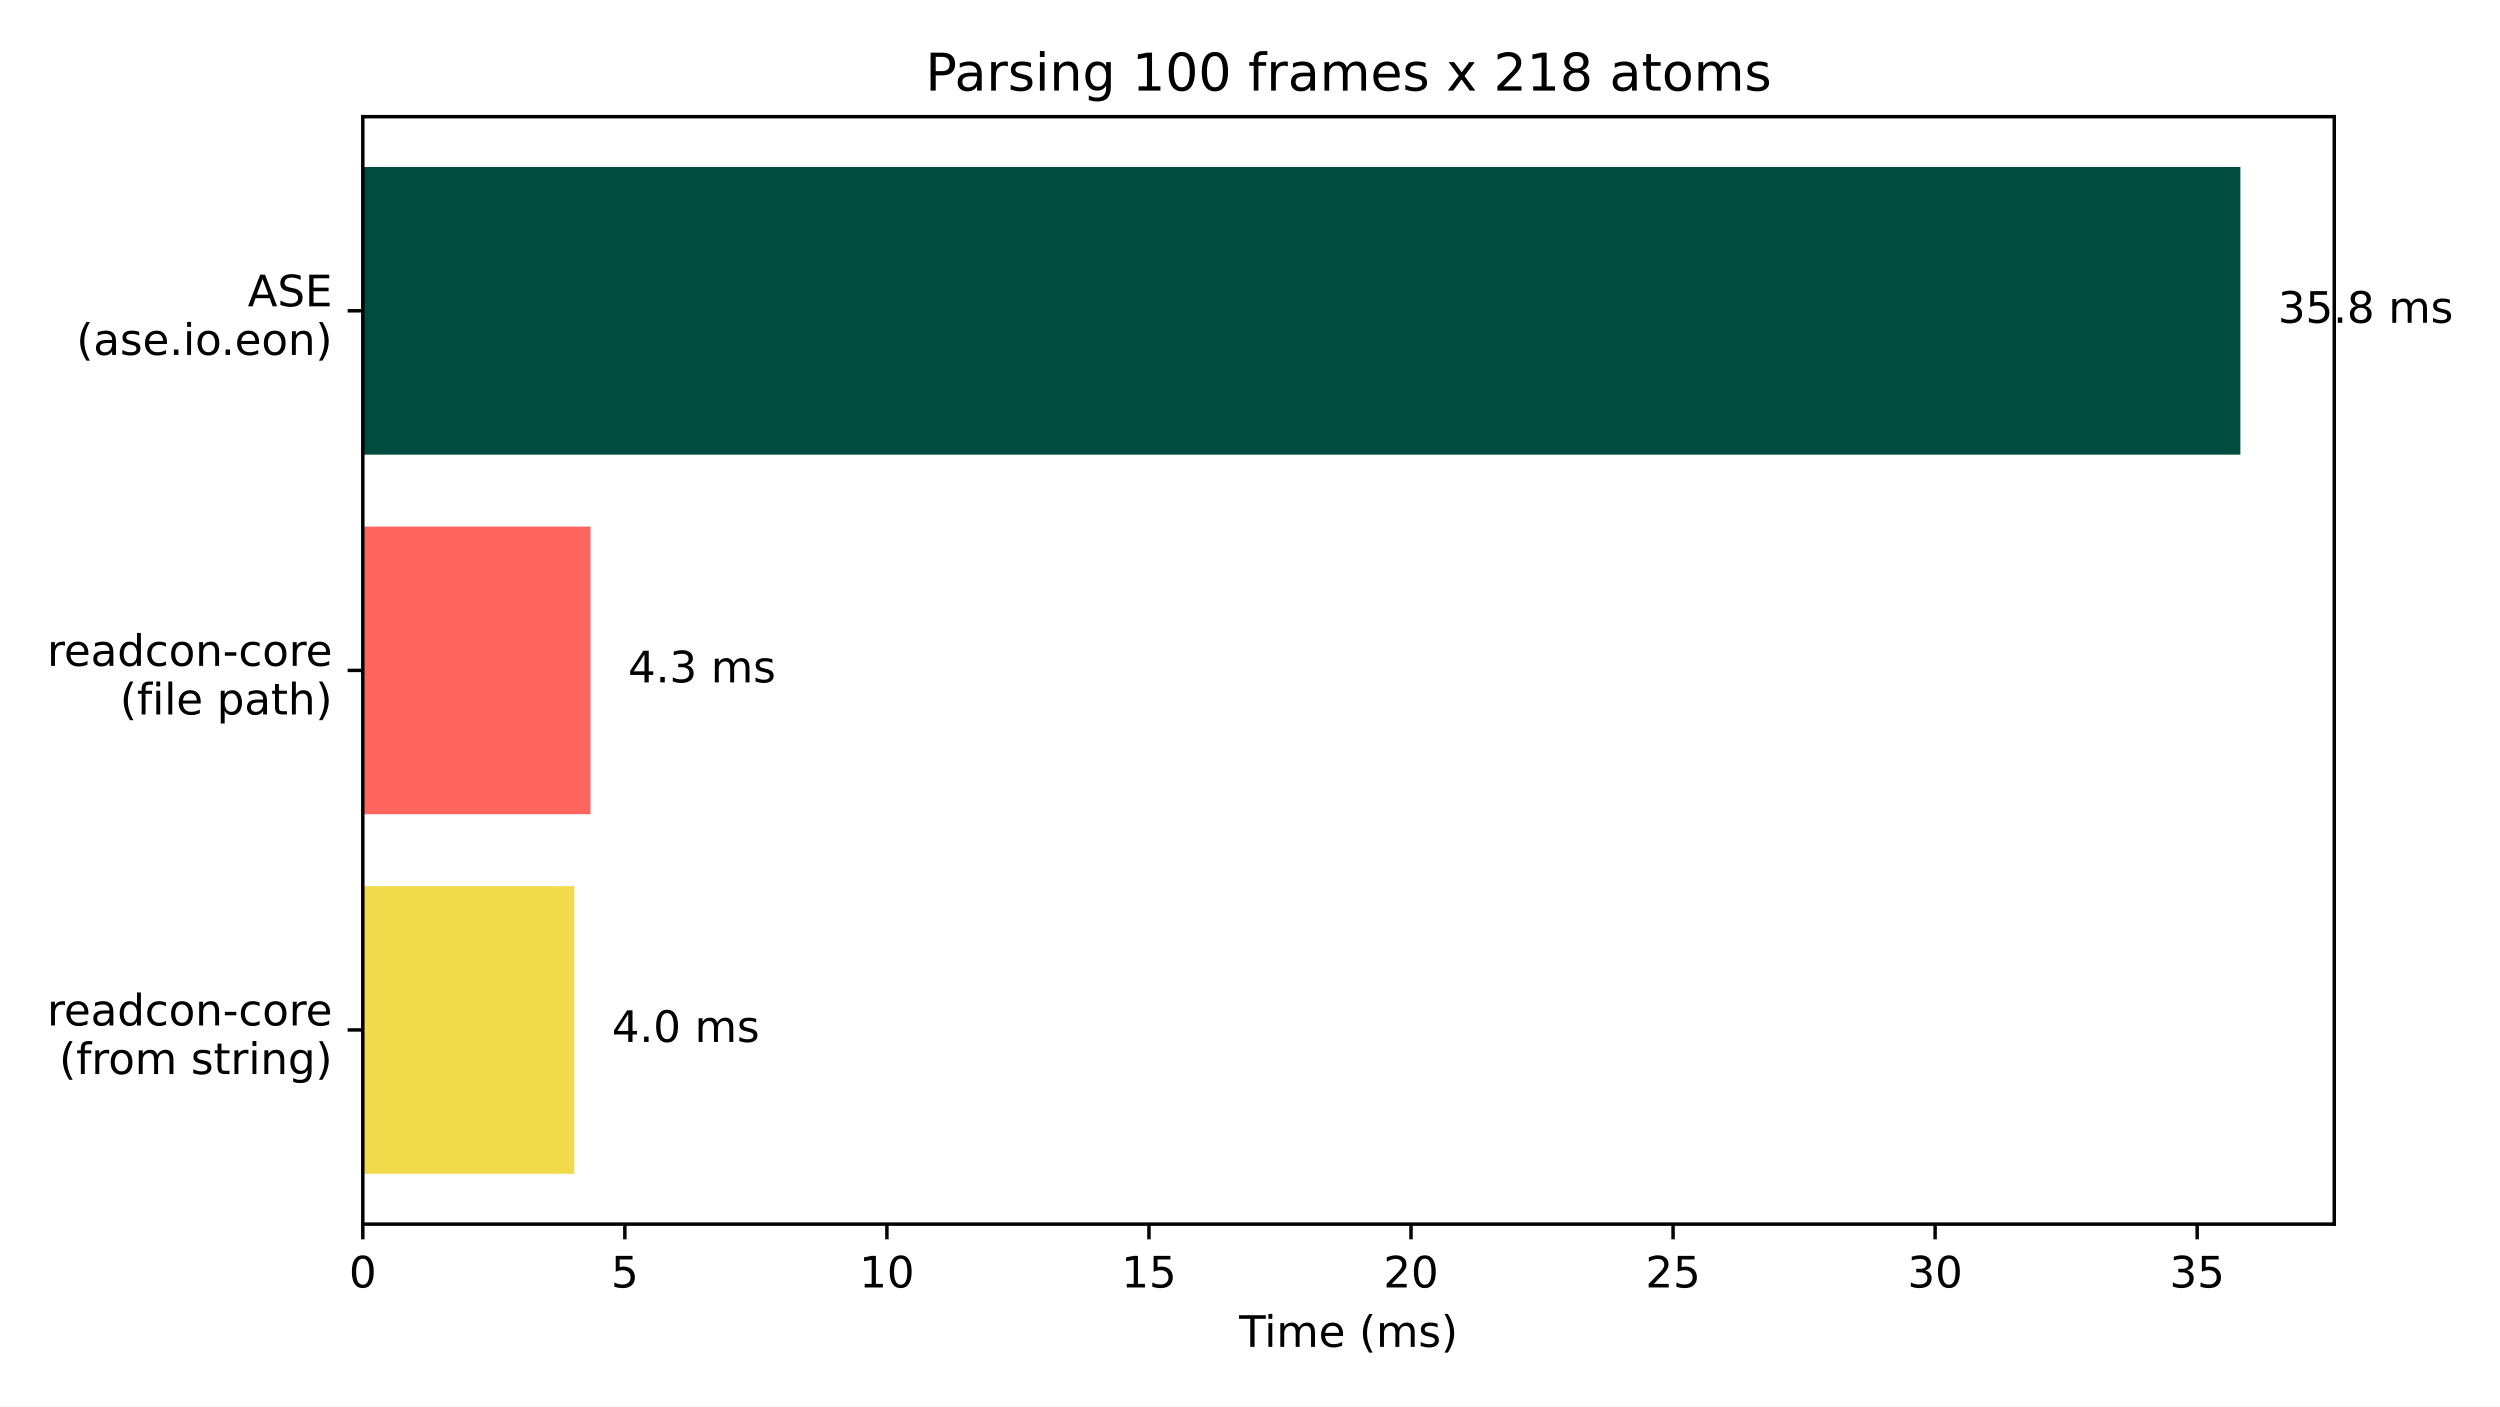
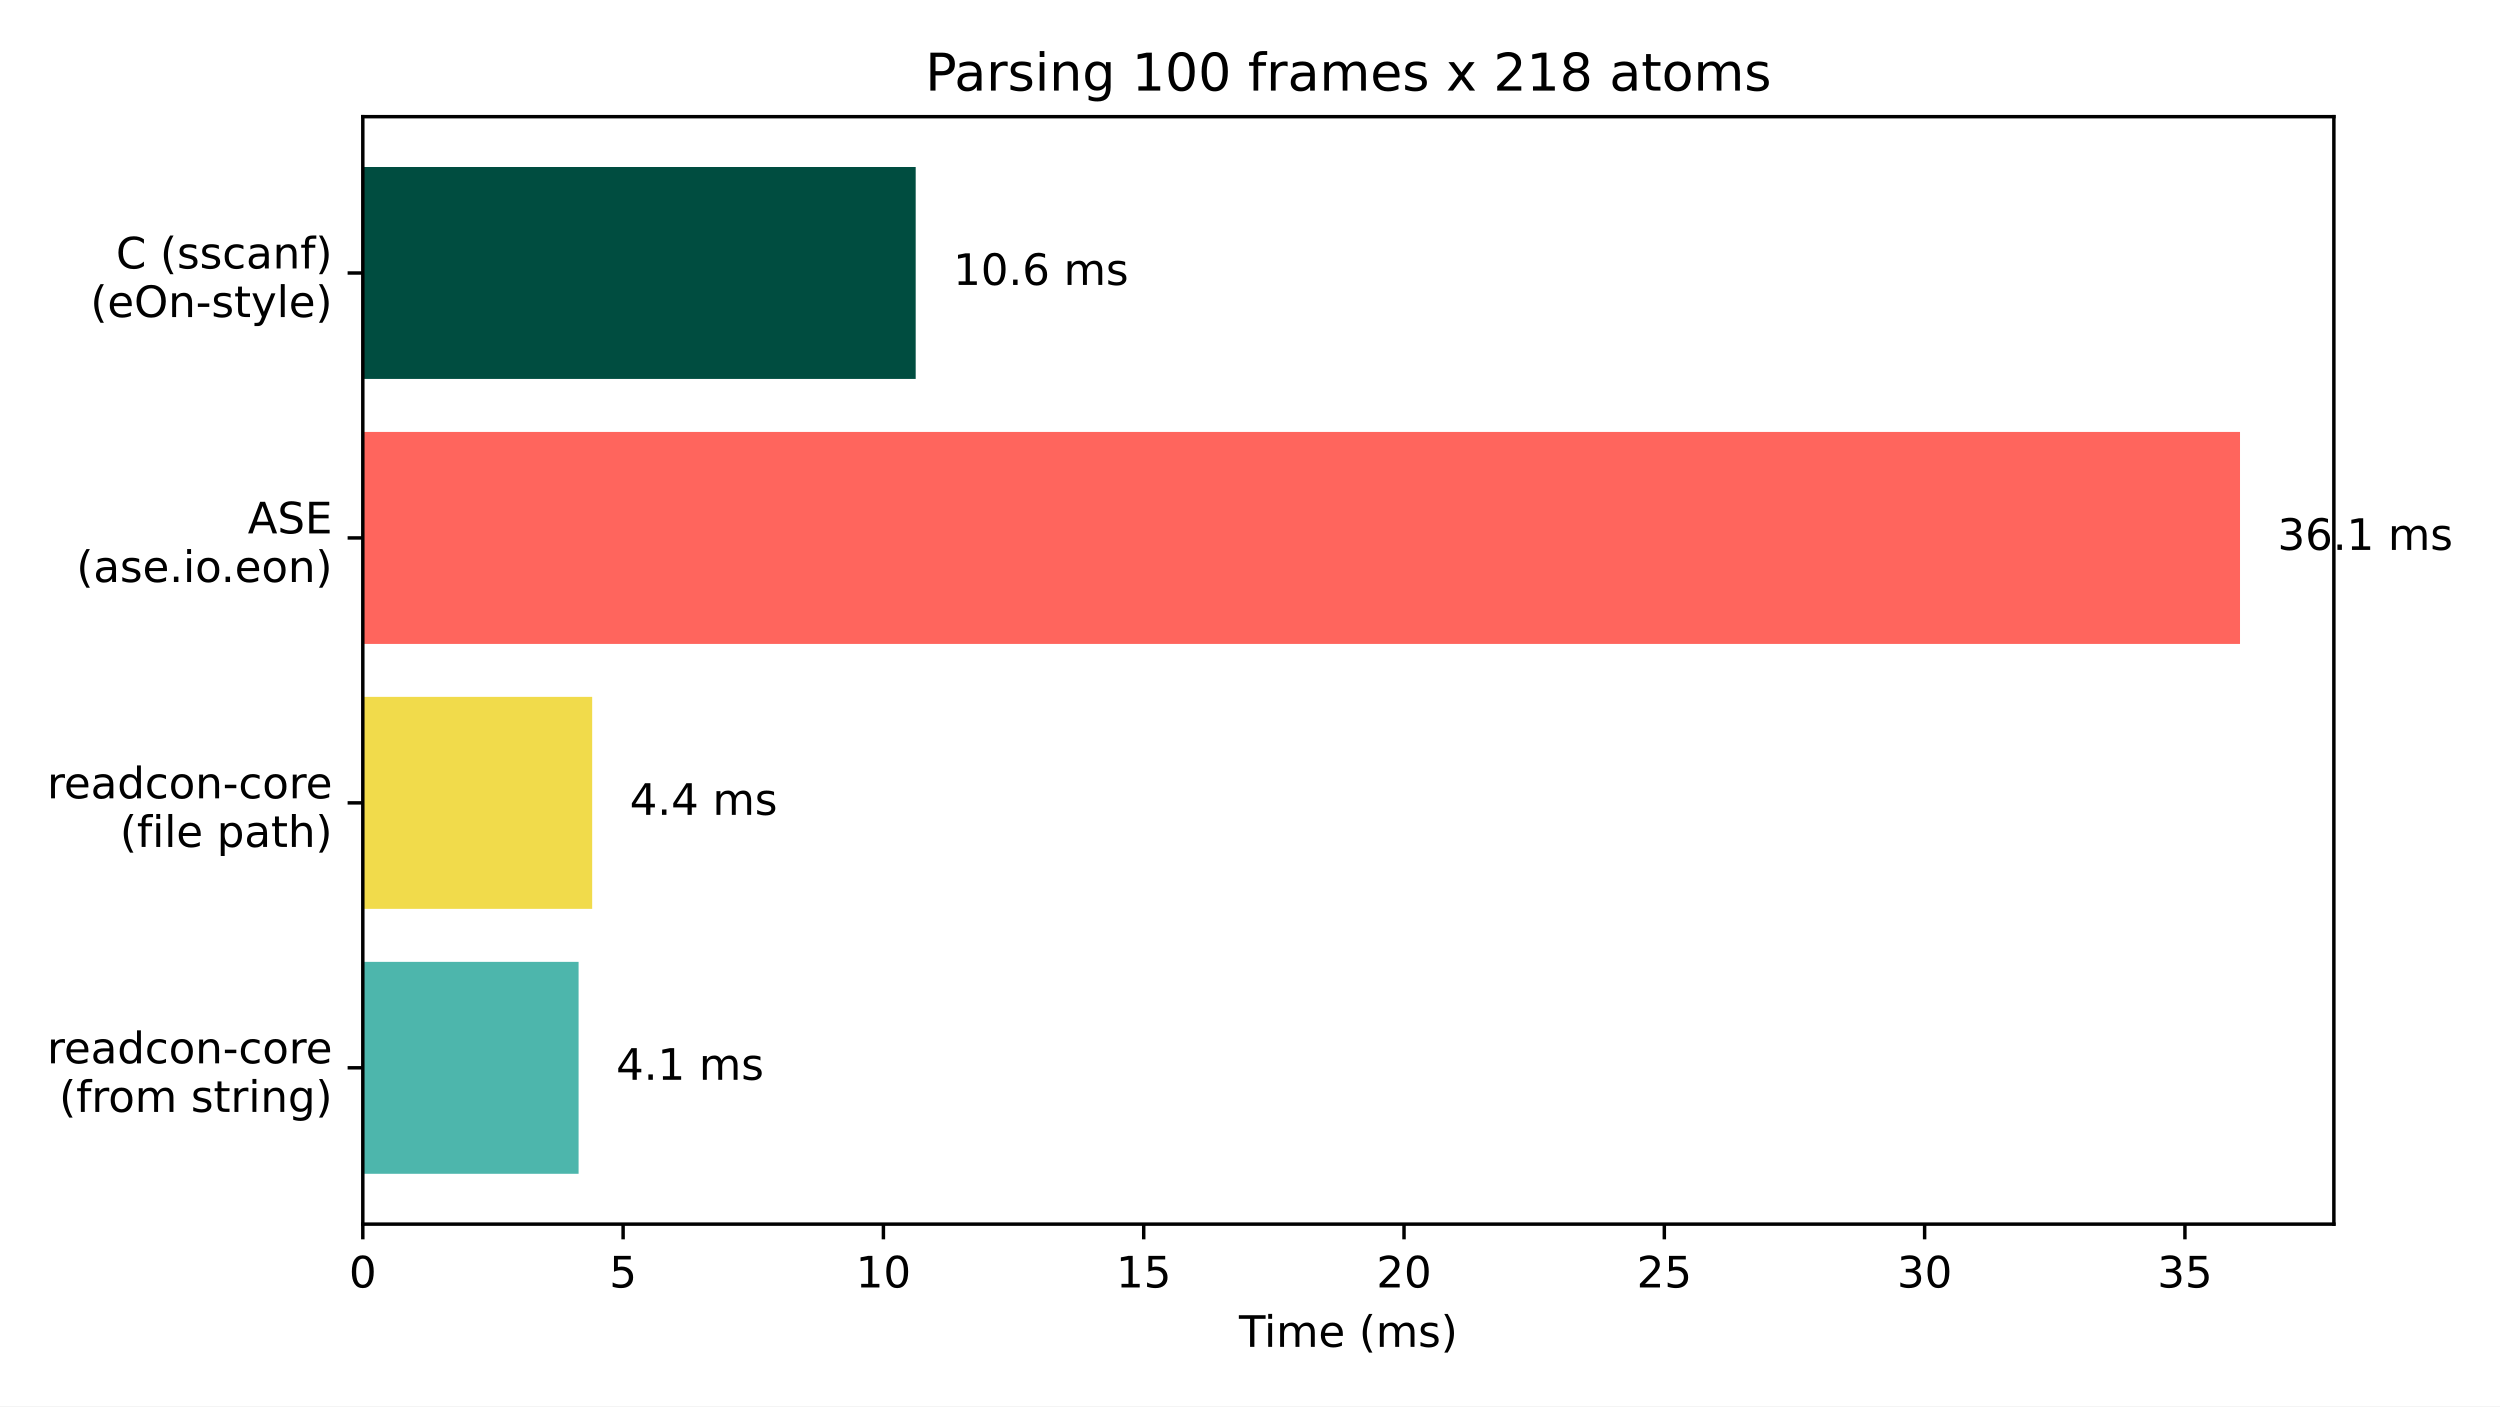
<svg xmlns="http://www.w3.org/2000/svg" xmlns:xlink="http://www.w3.org/1999/xlink" width="576pt" height="324pt" viewBox="0 0 576 324" version="1.1">
  <defs>
    <style type="text/css">*{stroke-linejoin: round; stroke-linecap: butt}</style>
  </defs>
  <g id="figure_1">
    <g id="patch_1">
      <path d="M 0 324  L 576 324  L 576 0  L 0 0  z " style="fill: #ffffff" />
    </g>
    <g id="axes_1">
      <g id="patch_2">
-         <path d="M 83.59 282.04  L 537.814 282.04  L 537.814 26.88  L 83.59 26.88  z " style="fill: #ffffff" />
+         <path d="M 83.59 282.04  L 537.724 282.04  L 537.724 26.88  L 83.59 26.88  z " style="fill: #ffffff" />
      </g>
      <g id="patch_3">
-         <path d="M 83.59 38.478  L 516.185 38.478  L 516.185 104.754  L 83.59 104.754  z " clip-path="url(#p3d26e58ca7)" style="fill: #004d40" />
+         <path d="M 83.59 38.478  L 210.975 38.478  L 210.975 87.313  L 83.59 87.313  z " clip-path="url(#pa94d8dbd6e)" style="fill: #004d40" />
      </g>
      <g id="patch_4">
-         <path d="M 83.59 121.322  L 136.055 121.322  L 136.055 187.598  L 83.59 187.598  z " clip-path="url(#p3d26e58ca7)" style="fill: #ff655d" />
+         <path d="M 83.59 99.521  L 516.099 99.521  L 516.099 148.356  L 83.59 148.356  z " clip-path="url(#pa94d8dbd6e)" style="fill: #ff655d" />
      </g>
      <g id="patch_5">
-         <path d="M 83.59 204.166  L 132.32 204.166  L 132.32 270.442  L 83.59 270.442  z " clip-path="url(#p3d26e58ca7)" style="fill: #f1db4b" />
+         <path d="M 83.59 160.564  L 136.437 160.564  L 136.437 209.399  L 83.59 209.399  z " clip-path="url(#pa94d8dbd6e)" style="fill: #f1db4b" />
+       </g>
+       <g id="patch_6">
+         <path d="M 83.59 221.607  L 133.306 221.607  L 133.306 270.442  L 83.59 270.442  z " clip-path="url(#pa94d8dbd6e)" style="fill: #4db6ac" />
      </g>
      <g id="matplotlib.axis_1">
        <g id="xtick_1">
          <g id="line2d_1">
            <defs>
-               <path id="m25ce7846c1" d="M 0 0  L 0 3.5  " style="stroke: #000000; stroke-width: 0.8" />
+               <path id="m12112714ff" d="M 0 0  L 0 3.5  " style="stroke: #000000; stroke-width: 0.8" />
            </defs>
            <g>
-               <use xlink:href="#m25ce7846c1" x="83.59" y="282.04" style="stroke: #000000; stroke-width: 0.8" />
+               <use xlink:href="#m12112714ff" x="83.59" y="282.04" style="stroke: #000000; stroke-width: 0.8" />
            </g>
          </g>
          <g id="text_1">
            <g transform="translate(80.40875 296.6384) scale(0.1 -0.1)">
              <defs>
                <path id="DejaVuSans-30" d="M 2034 4250  Q 1547 4250 1301 3770  Q 1056 3291 1056 2328  Q 1056 1369 1301 889  Q 1547 409 2034 409  Q 2525 409 2770 889  Q 3016 1369 3016 2328  Q 3016 3291 2770 3770  Q 2525 4250 2034 4250  z M 2034 4750  Q 2819 4750 3233 4129  Q 3647 3509 3647 2328  Q 3647 1150 3233 529  Q 2819 -91 2034 -91  Q 1250 -91 836 529  Q 422 1150 422 2328  Q 422 3509 836 4129  Q 1250 4750 2034 4750  z " transform="scale(0.015625)" />
              </defs>
              <use xlink:href="#DejaVuSans-30" />
            </g>
          </g>
        </g>
        <g id="xtick_2">
          <g id="line2d_2">
            <g>
-               <use xlink:href="#m25ce7846c1" x="143.967" y="282.04" style="stroke: #000000; stroke-width: 0.8" />
+               <use xlink:href="#m12112714ff" x="143.564" y="282.04" style="stroke: #000000; stroke-width: 0.8" />
            </g>
          </g>
          <g id="text_2">
-             <g transform="translate(140.7853 296.6384) scale(0.1 -0.1)">
+             <g transform="translate(140.3827 296.6384) scale(0.1 -0.1)">
              <defs>
                <path id="DejaVuSans-35" d="M 691 4666  L 3169 4666  L 3169 4134  L 1269 4134  L 1269 2991  Q 1406 3038 1543 3061  Q 1681 3084 1819 3084  Q 2600 3084 3056 2656  Q 3513 2228 3513 1497  Q 3513 744 3044 326  Q 2575 -91 1722 -91  Q 1428 -91 1123 -41  Q 819 9 494 109  L 494 744  Q 775 591 1075 516  Q 1375 441 1709 441  Q 2250 441 2565 725  Q 2881 1009 2881 1497  Q 2881 1984 2565 2268  Q 2250 2553 1709 2553  Q 1456 2553 1204 2497  Q 953 2441 691 2322  L 691 4666  z " transform="scale(0.015625)" />
              </defs>
              <use xlink:href="#DejaVuSans-35" />
            </g>
          </g>
        </g>
        <g id="xtick_3">
          <g id="line2d_3">
            <g>
-               <use xlink:href="#m25ce7846c1" x="204.343" y="282.04" style="stroke: #000000; stroke-width: 0.8" />
+               <use xlink:href="#m12112714ff" x="203.538" y="282.04" style="stroke: #000000; stroke-width: 0.8" />
            </g>
          </g>
          <g id="text_3">
-             <g transform="translate(197.9806 296.6384) scale(0.1 -0.1)">
+             <g transform="translate(197.1755 296.6384) scale(0.1 -0.1)">
              <defs>
                <path id="DejaVuSans-31" d="M 794 531  L 1825 531  L 1825 4091  L 703 3866  L 703 4441  L 1819 4666  L 2450 4666  L 2450 531  L 3481 531  L 3481 0  L 794 0  L 794 531  z " transform="scale(0.015625)" />
              </defs>
              <use xlink:href="#DejaVuSans-31" />
              <use xlink:href="#DejaVuSans-30" transform="translate(63.62305 0)" />
            </g>
          </g>
        </g>
        <g id="xtick_4">
          <g id="line2d_4">
            <g>
-               <use xlink:href="#m25ce7846c1" x="264.72" y="282.04" style="stroke: #000000; stroke-width: 0.8" />
+               <use xlink:href="#m12112714ff" x="263.512" y="282.04" style="stroke: #000000; stroke-width: 0.8" />
            </g>
          </g>
          <g id="text_4">
-             <g transform="translate(258.3571 296.6384) scale(0.1 -0.1)">
+             <g transform="translate(257.1494 296.6384) scale(0.1 -0.1)">
              <use xlink:href="#DejaVuSans-31" />
              <use xlink:href="#DejaVuSans-35" transform="translate(63.62305 0)" />
            </g>
          </g>
        </g>
        <g id="xtick_5">
          <g id="line2d_5">
            <g>
-               <use xlink:href="#m25ce7846c1" x="325.096" y="282.04" style="stroke: #000000; stroke-width: 0.8" />
+               <use xlink:href="#m12112714ff" x="323.486" y="282.04" style="stroke: #000000; stroke-width: 0.8" />
            </g>
          </g>
          <g id="text_5">
-             <g transform="translate(318.7336 296.6384) scale(0.1 -0.1)">
+             <g transform="translate(317.1234 296.6384) scale(0.1 -0.1)">
              <defs>
                <path id="DejaVuSans-32" d="M 1228 531  L 3431 531  L 3431 0  L 469 0  L 469 531  Q 828 903 1448 1529  Q 2069 2156 2228 2338  Q 2531 2678 2651 2914  Q 2772 3150 2772 3378  Q 2772 3750 2511 3984  Q 2250 4219 1831 4219  Q 1534 4219 1204 4116  Q 875 4013 500 3803  L 500 4441  Q 881 4594 1212 4672  Q 1544 4750 1819 4750  Q 2544 4750 2975 4387  Q 3406 4025 3406 3419  Q 3406 3131 3298 2873  Q 3191 2616 2906 2266  Q 2828 2175 2409 1742  Q 1991 1309 1228 531  z " transform="scale(0.015625)" />
              </defs>
              <use xlink:href="#DejaVuSans-32" />
              <use xlink:href="#DejaVuSans-30" transform="translate(63.62305 0)" />
            </g>
          </g>
        </g>
        <g id="xtick_6">
          <g id="line2d_6">
            <g>
-               <use xlink:href="#m25ce7846c1" x="385.473" y="282.04" style="stroke: #000000; stroke-width: 0.8" />
+               <use xlink:href="#m12112714ff" x="383.46" y="282.04" style="stroke: #000000; stroke-width: 0.8" />
            </g>
          </g>
          <g id="text_6">
-             <g transform="translate(379.1102 296.6384) scale(0.1 -0.1)">
+             <g transform="translate(377.0974 296.6384) scale(0.1 -0.1)">
              <use xlink:href="#DejaVuSans-32" />
              <use xlink:href="#DejaVuSans-35" transform="translate(63.62305 0)" />
            </g>
          </g>
        </g>
        <g id="xtick_7">
          <g id="line2d_7">
            <g>
-               <use xlink:href="#m25ce7846c1" x="445.849" y="282.04" style="stroke: #000000; stroke-width: 0.8" />
+               <use xlink:href="#m12112714ff" x="443.434" y="282.04" style="stroke: #000000; stroke-width: 0.8" />
            </g>
          </g>
          <g id="text_7">
-             <g transform="translate(439.4867 296.6384) scale(0.1 -0.1)">
+             <g transform="translate(437.0714 296.6384) scale(0.1 -0.1)">
              <defs>
                <path id="DejaVuSans-33" d="M 2597 2516  Q 3050 2419 3304 2112  Q 3559 1806 3559 1356  Q 3559 666 3084 287  Q 2609 -91 1734 -91  Q 1441 -91 1130 -33  Q 819 25 488 141  L 488 750  Q 750 597 1062 519  Q 1375 441 1716 441  Q 2309 441 2620 675  Q 2931 909 2931 1356  Q 2931 1769 2642 2001  Q 2353 2234 1838 2234  L 1294 2234  L 1294 2753  L 1863 2753  Q 2328 2753 2575 2939  Q 2822 3125 2822 3475  Q 2822 3834 2567 4026  Q 2313 4219 1838 4219  Q 1578 4219 1281 4162  Q 984 4106 628 3988  L 628 4550  Q 988 4650 1302 4700  Q 1616 4750 1894 4750  Q 2613 4750 3031 4423  Q 3450 4097 3450 3541  Q 3450 3153 3228 2886  Q 3006 2619 2597 2516  z " transform="scale(0.015625)" />
              </defs>
              <use xlink:href="#DejaVuSans-33" />
              <use xlink:href="#DejaVuSans-30" transform="translate(63.62305 0)" />
            </g>
          </g>
        </g>
        <g id="xtick_8">
          <g id="line2d_8">
            <g>
-               <use xlink:href="#m25ce7846c1" x="506.226" y="282.04" style="stroke: #000000; stroke-width: 0.8" />
+               <use xlink:href="#m12112714ff" x="503.408" y="282.04" style="stroke: #000000; stroke-width: 0.8" />
            </g>
          </g>
          <g id="text_8">
-             <g transform="translate(499.8632 296.6384) scale(0.1 -0.1)">
+             <g transform="translate(497.0454 296.6384) scale(0.1 -0.1)">
              <use xlink:href="#DejaVuSans-33" />
              <use xlink:href="#DejaVuSans-35" transform="translate(63.62305 0)" />
            </g>
          </g>
        </g>
        <g id="text_9">
-           <g transform="translate(285.5029 310.3166) scale(0.1 -0.1)">
+           <g transform="translate(285.4579 310.3166) scale(0.1 -0.1)">
            <defs>
              <path id="DejaVuSans-54" d="M -19 4666  L 3928 4666  L 3928 4134  L 2272 4134  L 2272 0  L 1638 0  L 1638 4134  L -19 4134  L -19 4666  z " transform="scale(0.015625)" />
              <path id="DejaVuSans-69" d="M 603 3500  L 1178 3500  L 1178 0  L 603 0  L 603 3500  z M 603 4863  L 1178 4863  L 1178 4134  L 603 4134  L 603 4863  z " transform="scale(0.015625)" />
              <path id="DejaVuSans-6d" d="M 3328 2828  Q 3544 3216 3844 3400  Q 4144 3584 4550 3584  Q 5097 3584 5394 3201  Q 5691 2819 5691 2113  L 5691 0  L 5113 0  L 5113 2094  Q 5113 2597 4934 2840  Q 4756 3084 4391 3084  Q 3944 3084 3684 2787  Q 3425 2491 3425 1978  L 3425 0  L 2847 0  L 2847 2094  Q 2847 2600 2669 2842  Q 2491 3084 2119 3084  Q 1678 3084 1418 2786  Q 1159 2488 1159 1978  L 1159 0  L 581 0  L 581 3500  L 1159 3500  L 1159 2956  Q 1356 3278 1631 3431  Q 1906 3584 2284 3584  Q 2666 3584 2933 3390  Q 3200 3197 3328 2828  z " transform="scale(0.015625)" />
              <path id="DejaVuSans-65" d="M 3597 1894  L 3597 1613  L 953 1613  Q 991 1019 1311 708  Q 1631 397 2203 397  Q 2534 397 2845 478  Q 3156 559 3463 722  L 3463 178  Q 3153 47 2828 -22  Q 2503 -91 2169 -91  Q 1331 -91 842 396  Q 353 884 353 1716  Q 353 2575 817 3079  Q 1281 3584 2069 3584  Q 2775 3584 3186 3129  Q 3597 2675 3597 1894  z M 3022 2063  Q 3016 2534 2758 2815  Q 2500 3097 2075 3097  Q 1594 3097 1305 2825  Q 1016 2553 972 2059  L 3022 2063  z " transform="scale(0.015625)" />
              <path id="DejaVuSans-20" transform="scale(0.015625)" />
              <path id="DejaVuSans-28" d="M 1984 4856  Q 1566 4138 1362 3434  Q 1159 2731 1159 2009  Q 1159 1288 1364 580  Q 1569 -128 1984 -844  L 1484 -844  Q 1016 -109 783 600  Q 550 1309 550 2009  Q 550 2706 781 3412  Q 1013 4119 1484 4856  L 1984 4856  z " transform="scale(0.015625)" />
              <path id="DejaVuSans-73" d="M 2834 3397  L 2834 2853  Q 2591 2978 2328 3040  Q 2066 3103 1784 3103  Q 1356 3103 1142 2972  Q 928 2841 928 2578  Q 928 2378 1081 2264  Q 1234 2150 1697 2047  L 1894 2003  Q 2506 1872 2764 1633  Q 3022 1394 3022 966  Q 3022 478 2636 193  Q 2250 -91 1575 -91  Q 1294 -91 989 -36  Q 684 19 347 128  L 347 722  Q 666 556 975 473  Q 1284 391 1588 391  Q 1994 391 2212 530  Q 2431 669 2431 922  Q 2431 1156 2273 1281  Q 2116 1406 1581 1522  L 1381 1569  Q 847 1681 609 1914  Q 372 2147 372 2553  Q 372 3047 722 3315  Q 1072 3584 1716 3584  Q 2034 3584 2315 3537  Q 2597 3491 2834 3397  z " transform="scale(0.015625)" />
              <path id="DejaVuSans-29" d="M 513 4856  L 1013 4856  Q 1481 4119 1714 3412  Q 1947 2706 1947 2009  Q 1947 1309 1714 600  Q 1481 -109 1013 -844  L 513 -844  Q 928 -128 1133 580  Q 1338 1288 1338 2009  Q 1338 2731 1133 3434  Q 928 4138 513 4856  z " transform="scale(0.015625)" />
            </defs>
            <use xlink:href="#DejaVuSans-54" />
            <use xlink:href="#DejaVuSans-69" transform="translate(57.95898 0)" />
            <use xlink:href="#DejaVuSans-6d" transform="translate(85.74219 0)" />
            <use xlink:href="#DejaVuSans-65" transform="translate(183.1543 0)" />
            <use xlink:href="#DejaVuSans-20" transform="translate(244.6777 0)" />
            <use xlink:href="#DejaVuSans-28" transform="translate(276.4648 0)" />
            <use xlink:href="#DejaVuSans-6d" transform="translate(315.4785 0)" />
            <use xlink:href="#DejaVuSans-73" transform="translate(412.8906 0)" />
            <use xlink:href="#DejaVuSans-29" transform="translate(464.9902 0)" />
          </g>
        </g>
      </g>
      <g id="matplotlib.axis_2">
        <g id="ytick_1">
          <g id="line2d_9">
            <defs>
-               <path id="m2bb462e661" d="M 0 0  L -3.5 0  " style="stroke: #000000; stroke-width: 0.8" />
+               <path id="m4833230d13" d="M 0 0  L -3.5 0  " style="stroke: #000000; stroke-width: 0.8" />
            </defs>
            <g>
-               <use xlink:href="#m2bb462e661" x="83.59" y="71.616" style="stroke: #000000; stroke-width: 0.8" />
+               <use xlink:href="#m4833230d13" x="83.59" y="62.895" style="stroke: #000000; stroke-width: 0.8" />
            </g>
          </g>
          <g id="text_10">
-             <g transform="translate(57.08219 70.576) scale(0.1 -0.1)">
+             <g transform="translate(26.72281 61.85556) scale(0.1 -0.1)">
+               <defs>
+                 <path id="DejaVuSans-43" d="M 4122 4306  L 4122 3641  Q 3803 3938 3442 4084  Q 3081 4231 2675 4231  Q 1875 4231 1450 3742  Q 1025 3253 1025 2328  Q 1025 1406 1450 917  Q 1875 428 2675 428  Q 3081 428 3442 575  Q 3803 722 4122 1019  L 4122 359  Q 3791 134 3420 21  Q 3050 -91 2638 -91  Q 1578 -91 968 557  Q 359 1206 359 2328  Q 359 3453 968 4101  Q 1578 4750 2638 4750  Q 3056 4750 3426 4639  Q 3797 4528 4122 4306  z " transform="scale(0.015625)" />
+                 <path id="DejaVuSans-63" d="M 3122 3366  L 3122 2828  Q 2878 2963 2633 3030  Q 2388 3097 2138 3097  Q 1578 3097 1268 2742  Q 959 2388 959 1747  Q 959 1106 1268 751  Q 1578 397 2138 397  Q 2388 397 2633 464  Q 2878 531 3122 666  L 3122 134  Q 2881 22 2623 -34  Q 2366 -91 2075 -91  Q 1284 -91 818 406  Q 353 903 353 1747  Q 353 2603 823 3093  Q 1294 3584 2113 3584  Q 2378 3584 2631 3529  Q 2884 3475 3122 3366  z " transform="scale(0.015625)" />
+                 <path id="DejaVuSans-61" d="M 2194 1759  Q 1497 1759 1228 1600  Q 959 1441 959 1056  Q 959 750 1161 570  Q 1363 391 1709 391  Q 2188 391 2477 730  Q 2766 1069 2766 1631  L 2766 1759  L 2194 1759  z M 3341 1997  L 3341 0  L 2766 0  L 2766 531  Q 2569 213 2275 61  Q 1981 -91 1556 -91  Q 1019 -91 701 211  Q 384 513 384 1019  Q 384 1609 779 1909  Q 1175 2209 1959 2209  L 2766 2209  L 2766 2266  Q 2766 2663 2505 2880  Q 2244 3097 1772 3097  Q 1472 3097 1187 3025  Q 903 2953 641 2809  L 641 3341  Q 956 3463 1253 3523  Q 1550 3584 1831 3584  Q 2591 3584 2966 3190  Q 3341 2797 3341 1997  z " transform="scale(0.015625)" />
+                 <path id="DejaVuSans-6e" d="M 3513 2113  L 3513 0  L 2938 0  L 2938 2094  Q 2938 2591 2744 2837  Q 2550 3084 2163 3084  Q 1697 3084 1428 2787  Q 1159 2491 1159 1978  L 1159 0  L 581 0  L 581 3500  L 1159 3500  L 1159 2956  Q 1366 3272 1645 3428  Q 1925 3584 2291 3584  Q 2894 3584 3203 3211  Q 3513 2838 3513 2113  z " transform="scale(0.015625)" />
+                 <path id="DejaVuSans-66" d="M 2375 4863  L 2375 4384  L 1825 4384  Q 1516 4384 1395 4259  Q 1275 4134 1275 3809  L 1275 3500  L 2222 3500  L 2222 3053  L 1275 3053  L 1275 0  L 697 0  L 697 3053  L 147 3053  L 147 3500  L 697 3500  L 697 3744  Q 697 4328 969 4595  Q 1241 4863 1831 4863  L 2375 4863  z " transform="scale(0.015625)" />
+               </defs>
+               <use xlink:href="#DejaVuSans-43" />
+               <use xlink:href="#DejaVuSans-20" transform="translate(69.82422 0)" />
+               <use xlink:href="#DejaVuSans-28" transform="translate(101.6113 0)" />
+               <use xlink:href="#DejaVuSans-73" transform="translate(140.625 0)" />
+               <use xlink:href="#DejaVuSans-73" transform="translate(192.7246 0)" />
+               <use xlink:href="#DejaVuSans-63" transform="translate(244.8242 0)" />
+               <use xlink:href="#DejaVuSans-61" transform="translate(299.8047 0)" />
+               <use xlink:href="#DejaVuSans-6e" transform="translate(361.084 0)" />
+               <use xlink:href="#DejaVuSans-66" transform="translate(424.4629 0)" />
+               <use xlink:href="#DejaVuSans-29" transform="translate(459.668 0)" />
+             </g>
+             <g transform="translate(20.83687 73.05338) scale(0.1 -0.1)">
+               <defs>
+                 <path id="DejaVuSans-4f" d="M 2522 4238  Q 1834 4238 1429 3725  Q 1025 3213 1025 2328  Q 1025 1447 1429 934  Q 1834 422 2522 422  Q 3209 422 3611 934  Q 4013 1447 4013 2328  Q 4013 3213 3611 3725  Q 3209 4238 2522 4238  z M 2522 4750  Q 3503 4750 4090 4092  Q 4678 3434 4678 2328  Q 4678 1225 4090 567  Q 3503 -91 2522 -91  Q 1538 -91 948 565  Q 359 1222 359 2328  Q 359 3434 948 4092  Q 1538 4750 2522 4750  z " transform="scale(0.015625)" />
+                 <path id="DejaVuSans-2d" d="M 313 2009  L 1997 2009  L 1997 1497  L 313 1497  L 313 2009  z " transform="scale(0.015625)" />
+                 <path id="DejaVuSans-74" d="M 1172 4494  L 1172 3500  L 2356 3500  L 2356 3053  L 1172 3053  L 1172 1153  Q 1172 725 1289 603  Q 1406 481 1766 481  L 2356 481  L 2356 0  L 1766 0  Q 1100 0 847 248  Q 594 497 594 1153  L 594 3053  L 172 3053  L 172 3500  L 594 3500  L 594 4494  L 1172 4494  z " transform="scale(0.015625)" />
+                 <path id="DejaVuSans-79" d="M 2059 -325  Q 1816 -950 1584 -1140  Q 1353 -1331 966 -1331  L 506 -1331  L 506 -850  L 844 -850  Q 1081 -850 1212 -737  Q 1344 -625 1503 -206  L 1606 56  L 191 3500  L 800 3500  L 1894 763  L 2988 3500  L 3597 3500  L 2059 -325  z " transform="scale(0.015625)" />
+                 <path id="DejaVuSans-6c" d="M 603 4863  L 1178 4863  L 1178 0  L 603 0  L 603 4863  z " transform="scale(0.015625)" />
+               </defs>
+               <use xlink:href="#DejaVuSans-28" />
+               <use xlink:href="#DejaVuSans-65" transform="translate(39.01367 0)" />
+               <use xlink:href="#DejaVuSans-4f" transform="translate(100.5371 0)" />
+               <use xlink:href="#DejaVuSans-6e" transform="translate(179.248 0)" />
+               <use xlink:href="#DejaVuSans-2d" transform="translate(242.627 0)" />
+               <use xlink:href="#DejaVuSans-73" transform="translate(278.7109 0)" />
+               <use xlink:href="#DejaVuSans-74" transform="translate(330.8105 0)" />
+               <use xlink:href="#DejaVuSans-79" transform="translate(370.0195 0)" />
+               <use xlink:href="#DejaVuSans-6c" transform="translate(429.1992 0)" />
+               <use xlink:href="#DejaVuSans-65" transform="translate(456.9824 0)" />
+               <use xlink:href="#DejaVuSans-29" transform="translate(518.5059 0)" />
+             </g>
+           </g>
+         </g>
+         <g id="ytick_2">
+           <g id="line2d_10">
+             <g>
+               <use xlink:href="#m4833230d13" x="83.59" y="123.938" style="stroke: #000000; stroke-width: 0.8" />
+             </g>
+           </g>
+           <g id="text_11">
+             <g transform="translate(57.08219 122.8986) scale(0.1 -0.1)">
              <defs>
                <path id="DejaVuSans-41" d="M 2188 4044  L 1331 1722  L 3047 1722  L 2188 4044  z M 1831 4666  L 2547 4666  L 4325 0  L 3669 0  L 3244 1197  L 1141 1197  L 716 0  L 50 0  L 1831 4666  z " transform="scale(0.015625)" />
                <path id="DejaVuSans-53" d="M 3425 4513  L 3425 3897  Q 3066 4069 2747 4153  Q 2428 4238 2131 4238  Q 1616 4238 1336 4038  Q 1056 3838 1056 3469  Q 1056 3159 1242 3001  Q 1428 2844 1947 2747  L 2328 2669  Q 3034 2534 3370 2195  Q 3706 1856 3706 1288  Q 3706 609 3251 259  Q 2797 -91 1919 -91  Q 1588 -91 1214 -16  Q 841 59 441 206  L 441 856  Q 825 641 1194 531  Q 1563 422 1919 422  Q 2459 422 2753 634  Q 3047 847 3047 1241  Q 3047 1584 2836 1778  Q 2625 1972 2144 2069  L 1759 2144  Q 1053 2284 737 2584  Q 422 2884 422 3419  Q 422 4038 858 4394  Q 1294 4750 2059 4750  Q 2388 4750 2728 4690  Q 3069 4631 3425 4513  z " transform="scale(0.015625)" />
                <path id="DejaVuSans-45" d="M 628 4666  L 3578 4666  L 3578 4134  L 1259 4134  L 1259 2753  L 3481 2753  L 3481 2222  L 1259 2222  L 1259 531  L 3634 531  L 3634 0  L 628 0  L 628 4666  z " transform="scale(0.015625)" />
              </defs>
              <use xlink:href="#DejaVuSans-41" />
              <use xlink:href="#DejaVuSans-53" transform="translate(68.4082 0)" />
              <use xlink:href="#DejaVuSans-45" transform="translate(131.8848 0)" />
            </g>
-             <g transform="translate(17.60875 81.77381) scale(0.1 -0.1)">
-               <defs>
-                 <path id="DejaVuSans-61" d="M 2194 1759  Q 1497 1759 1228 1600  Q 959 1441 959 1056  Q 959 750 1161 570  Q 1363 391 1709 391  Q 2188 391 2477 730  Q 2766 1069 2766 1631  L 2766 1759  L 2194 1759  z M 3341 1997  L 3341 0  L 2766 0  L 2766 531  Q 2569 213 2275 61  Q 1981 -91 1556 -91  Q 1019 -91 701 211  Q 384 513 384 1019  Q 384 1609 779 1909  Q 1175 2209 1959 2209  L 2766 2209  L 2766 2266  Q 2766 2663 2505 2880  Q 2244 3097 1772 3097  Q 1472 3097 1187 3025  Q 903 2953 641 2809  L 641 3341  Q 956 3463 1253 3523  Q 1550 3584 1831 3584  Q 2591 3584 2966 3190  Q 3341 2797 3341 1997  z " transform="scale(0.015625)" />
+             <g transform="translate(17.60875 134.0964) scale(0.1 -0.1)">
+               <defs>
                <path id="DejaVuSans-2e" d="M 684 794  L 1344 794  L 1344 0  L 684 0  L 684 794  z " transform="scale(0.015625)" />
                <path id="DejaVuSans-6f" d="M 1959 3097  Q 1497 3097 1228 2736  Q 959 2375 959 1747  Q 959 1119 1226 758  Q 1494 397 1959 397  Q 2419 397 2687 759  Q 2956 1122 2956 1747  Q 2956 2369 2687 2733  Q 2419 3097 1959 3097  z M 1959 3584  Q 2709 3584 3137 3096  Q 3566 2609 3566 1747  Q 3566 888 3137 398  Q 2709 -91 1959 -91  Q 1206 -91 779 398  Q 353 888 353 1747  Q 353 2609 779 3096  Q 1206 3584 1959 3584  z " transform="scale(0.015625)" />
-                 <path id="DejaVuSans-6e" d="M 3513 2113  L 3513 0  L 2938 0  L 2938 2094  Q 2938 2591 2744 2837  Q 2550 3084 2163 3084  Q 1697 3084 1428 2787  Q 1159 2491 1159 1978  L 1159 0  L 581 0  L 581 3500  L 1159 3500  L 1159 2956  Q 1366 3272 1645 3428  Q 1925 3584 2291 3584  Q 2894 3584 3203 3211  Q 3513 2838 3513 2113  z " transform="scale(0.015625)" />
              </defs>
              <use xlink:href="#DejaVuSans-28" />
              <use xlink:href="#DejaVuSans-61" transform="translate(39.01367 0)" />
              <use xlink:href="#DejaVuSans-73" transform="translate(100.293 0)" />
              <use xlink:href="#DejaVuSans-65" transform="translate(152.3926 0)" />
              <use xlink:href="#DejaVuSans-2e" transform="translate(213.916 0)" />
              <use xlink:href="#DejaVuSans-69" transform="translate(245.7031 0)" />
              <use xlink:href="#DejaVuSans-6f" transform="translate(273.4863 0)" />
              <use xlink:href="#DejaVuSans-2e" transform="translate(332.918 0)" />
              <use xlink:href="#DejaVuSans-65" transform="translate(364.7051 0)" />
              <use xlink:href="#DejaVuSans-6f" transform="translate(426.2285 0)" />
              <use xlink:href="#DejaVuSans-6e" transform="translate(487.4102 0)" />
              <use xlink:href="#DejaVuSans-29" transform="translate(550.7891 0)" />
            </g>
          </g>
        </g>
-         <g id="ytick_2">
-           <g id="line2d_10">
-             <g>
-               <use xlink:href="#m2bb462e661" x="83.59" y="154.46" style="stroke: #000000; stroke-width: 0.8" />
-             </g>
-           </g>
-           <g id="text_11">
-             <g transform="translate(10.85562 153.4202) scale(0.1 -0.1)">
+         <g id="ytick_3">
+           <g id="line2d_11">
+             <g>
+               <use xlink:href="#m4833230d13" x="83.59" y="184.982" style="stroke: #000000; stroke-width: 0.8" />
+             </g>
+           </g>
+           <g id="text_12">
+             <g transform="translate(10.85562 183.9417) scale(0.1 -0.1)">
              <defs>
                <path id="DejaVuSans-72" d="M 2631 2963  Q 2534 3019 2420 3045  Q 2306 3072 2169 3072  Q 1681 3072 1420 2755  Q 1159 2438 1159 1844  L 1159 0  L 581 0  L 581 3500  L 1159 3500  L 1159 2956  Q 1341 3275 1631 3429  Q 1922 3584 2338 3584  Q 2397 3584 2469 3576  Q 2541 3569 2628 3553  L 2631 2963  z " transform="scale(0.015625)" />
                <path id="DejaVuSans-64" d="M 2906 2969  L 2906 4863  L 3481 4863  L 3481 0  L 2906 0  L 2906 525  Q 2725 213 2448 61  Q 2172 -91 1784 -91  Q 1150 -91 751 415  Q 353 922 353 1747  Q 353 2572 751 3078  Q 1150 3584 1784 3584  Q 2172 3584 2448 3432  Q 2725 3281 2906 2969  z M 947 1747  Q 947 1113 1208 752  Q 1469 391 1925 391  Q 2381 391 2643 752  Q 2906 1113 2906 1747  Q 2906 2381 2643 2742  Q 2381 3103 1925 3103  Q 1469 3103 1208 2742  Q 947 2381 947 1747  z " transform="scale(0.015625)" />
-                 <path id="DejaVuSans-63" d="M 3122 3366  L 3122 2828  Q 2878 2963 2633 3030  Q 2388 3097 2138 3097  Q 1578 3097 1268 2742  Q 959 2388 959 1747  Q 959 1106 1268 751  Q 1578 397 2138 397  Q 2388 397 2633 464  Q 2878 531 3122 666  L 3122 134  Q 2881 22 2623 -34  Q 2366 -91 2075 -91  Q 1284 -91 818 406  Q 353 903 353 1747  Q 353 2603 823 3093  Q 1294 3584 2113 3584  Q 2378 3584 2631 3529  Q 2884 3475 3122 3366  z " transform="scale(0.015625)" />
-                 <path id="DejaVuSans-2d" d="M 313 2009  L 1997 2009  L 1997 1497  L 313 1497  L 313 2009  z " transform="scale(0.015625)" />
              </defs>
              <use xlink:href="#DejaVuSans-72" />
              <use xlink:href="#DejaVuSans-65" transform="translate(38.86328 0)" />
              <use xlink:href="#DejaVuSans-61" transform="translate(100.3867 0)" />
              <use xlink:href="#DejaVuSans-64" transform="translate(161.666 0)" />
              <use xlink:href="#DejaVuSans-63" transform="translate(225.1426 0)" />
              <use xlink:href="#DejaVuSans-6f" transform="translate(280.123 0)" />
              <use xlink:href="#DejaVuSans-6e" transform="translate(341.3047 0)" />
              <use xlink:href="#DejaVuSans-2d" transform="translate(404.6836 0)" />
              <use xlink:href="#DejaVuSans-63" transform="translate(440.7676 0)" />
              <use xlink:href="#DejaVuSans-6f" transform="translate(495.748 0)" />
              <use xlink:href="#DejaVuSans-72" transform="translate(556.9297 0)" />
              <use xlink:href="#DejaVuSans-65" transform="translate(595.793 0)" />
            </g>
-             <g transform="translate(27.64469 164.618) scale(0.1 -0.1)">
-               <defs>
-                 <path id="DejaVuSans-66" d="M 2375 4863  L 2375 4384  L 1825 4384  Q 1516 4384 1395 4259  Q 1275 4134 1275 3809  L 1275 3500  L 2222 3500  L 2222 3053  L 1275 3053  L 1275 0  L 697 0  L 697 3053  L 147 3053  L 147 3500  L 697 3500  L 697 3744  Q 697 4328 969 4595  Q 1241 4863 1831 4863  L 2375 4863  z " transform="scale(0.015625)" />
-                 <path id="DejaVuSans-6c" d="M 603 4863  L 1178 4863  L 1178 0  L 603 0  L 603 4863  z " transform="scale(0.015625)" />
+             <g transform="translate(27.64469 195.1395) scale(0.1 -0.1)">
+               <defs>
                <path id="DejaVuSans-70" d="M 1159 525  L 1159 -1331  L 581 -1331  L 581 3500  L 1159 3500  L 1159 2969  Q 1341 3281 1617 3432  Q 1894 3584 2278 3584  Q 2916 3584 3314 3078  Q 3713 2572 3713 1747  Q 3713 922 3314 415  Q 2916 -91 2278 -91  Q 1894 -91 1617 61  Q 1341 213 1159 525  z M 3116 1747  Q 3116 2381 2855 2742  Q 2594 3103 2138 3103  Q 1681 3103 1420 2742  Q 1159 2381 1159 1747  Q 1159 1113 1420 752  Q 1681 391 2138 391  Q 2594 391 2855 752  Q 3116 1113 3116 1747  z " transform="scale(0.015625)" />
-                 <path id="DejaVuSans-74" d="M 1172 4494  L 1172 3500  L 2356 3500  L 2356 3053  L 1172 3053  L 1172 1153  Q 1172 725 1289 603  Q 1406 481 1766 481  L 2356 481  L 2356 0  L 1766 0  Q 1100 0 847 248  Q 594 497 594 1153  L 594 3053  L 172 3053  L 172 3500  L 594 3500  L 594 4494  L 1172 4494  z " transform="scale(0.015625)" />
                <path id="DejaVuSans-68" d="M 3513 2113  L 3513 0  L 2938 0  L 2938 2094  Q 2938 2591 2744 2837  Q 2550 3084 2163 3084  Q 1697 3084 1428 2787  Q 1159 2491 1159 1978  L 1159 0  L 581 0  L 581 4863  L 1159 4863  L 1159 2956  Q 1366 3272 1645 3428  Q 1925 3584 2291 3584  Q 2894 3584 3203 3211  Q 3513 2838 3513 2113  z " transform="scale(0.015625)" />
              </defs>
              <use xlink:href="#DejaVuSans-28" />
              <use xlink:href="#DejaVuSans-66" transform="translate(39.01367 0)" />
              <use xlink:href="#DejaVuSans-69" transform="translate(74.21875 0)" />
              <use xlink:href="#DejaVuSans-6c" transform="translate(102.002 0)" />
              <use xlink:href="#DejaVuSans-65" transform="translate(129.7852 0)" />
              <use xlink:href="#DejaVuSans-20" transform="translate(191.3086 0)" />
              <use xlink:href="#DejaVuSans-70" transform="translate(223.0957 0)" />
              <use xlink:href="#DejaVuSans-61" transform="translate(286.5723 0)" />
              <use xlink:href="#DejaVuSans-74" transform="translate(347.8516 0)" />
              <use xlink:href="#DejaVuSans-68" transform="translate(387.0605 0)" />
              <use xlink:href="#DejaVuSans-29" transform="translate(450.4395 0)" />
            </g>
          </g>
        </g>
-         <g id="ytick_3">
-           <g id="line2d_11">
-             <g>
-               <use xlink:href="#m2bb462e661" x="83.59" y="237.304" style="stroke: #000000; stroke-width: 0.8" />
-             </g>
-           </g>
-           <g id="text_12">
-             <g transform="translate(10.85562 236.2643) scale(0.1 -0.1)">
+         <g id="ytick_4">
+           <g id="line2d_12">
+             <g>
+               <use xlink:href="#m4833230d13" x="83.59" y="246.025" style="stroke: #000000; stroke-width: 0.8" />
+             </g>
+           </g>
+           <g id="text_13">
+             <g transform="translate(10.85562 244.9847) scale(0.1 -0.1)">
              <use xlink:href="#DejaVuSans-72" />
              <use xlink:href="#DejaVuSans-65" transform="translate(38.86328 0)" />
              <use xlink:href="#DejaVuSans-61" transform="translate(100.3867 0)" />
              <use xlink:href="#DejaVuSans-64" transform="translate(161.666 0)" />
              <use xlink:href="#DejaVuSans-63" transform="translate(225.1426 0)" />
              <use xlink:href="#DejaVuSans-6f" transform="translate(280.123 0)" />
              <use xlink:href="#DejaVuSans-6e" transform="translate(341.3047 0)" />
              <use xlink:href="#DejaVuSans-2d" transform="translate(404.6836 0)" />
              <use xlink:href="#DejaVuSans-63" transform="translate(440.7676 0)" />
              <use xlink:href="#DejaVuSans-6f" transform="translate(495.748 0)" />
              <use xlink:href="#DejaVuSans-72" transform="translate(556.9297 0)" />
              <use xlink:href="#DejaVuSans-65" transform="translate(595.793 0)" />
            </g>
-             <g transform="translate(13.63844 247.4621) scale(0.1 -0.1)">
+             <g transform="translate(13.63844 256.1826) scale(0.1 -0.1)">
              <defs>
                <path id="DejaVuSans-67" d="M 2906 1791  Q 2906 2416 2648 2759  Q 2391 3103 1925 3103  Q 1463 3103 1205 2759  Q 947 2416 947 1791  Q 947 1169 1205 825  Q 1463 481 1925 481  Q 2391 481 2648 825  Q 2906 1169 2906 1791  z M 3481 434  Q 3481 -459 3084 -895  Q 2688 -1331 1869 -1331  Q 1566 -1331 1297 -1286  Q 1028 -1241 775 -1147  L 775 -588  Q 1028 -725 1275 -790  Q 1522 -856 1778 -856  Q 2344 -856 2625 -561  Q 2906 -266 2906 331  L 2906 616  Q 2728 306 2450 153  Q 2172 0 1784 0  Q 1141 0 747 490  Q 353 981 353 1791  Q 353 2603 747 3093  Q 1141 3584 1784 3584  Q 2172 3584 2450 3431  Q 2728 3278 2906 2969  L 2906 3500  L 3481 3500  L 3481 434  z " transform="scale(0.015625)" />
              </defs>
              <use xlink:href="#DejaVuSans-28" />
              <use xlink:href="#DejaVuSans-66" transform="translate(39.01367 0)" />
              <use xlink:href="#DejaVuSans-72" transform="translate(74.21875 0)" />
              <use xlink:href="#DejaVuSans-6f" transform="translate(113.082 0)" />
              <use xlink:href="#DejaVuSans-6d" transform="translate(174.2637 0)" />
              <use xlink:href="#DejaVuSans-20" transform="translate(271.6758 0)" />
              <use xlink:href="#DejaVuSans-73" transform="translate(303.4629 0)" />
              <use xlink:href="#DejaVuSans-74" transform="translate(355.5625 0)" />
              <use xlink:href="#DejaVuSans-72" transform="translate(394.7715 0)" />
              <use xlink:href="#DejaVuSans-69" transform="translate(435.8848 0)" />
              <use xlink:href="#DejaVuSans-6e" transform="translate(463.668 0)" />
              <use xlink:href="#DejaVuSans-67" transform="translate(527.0469 0)" />
              <use xlink:href="#DejaVuSans-29" transform="translate(590.5234 0)" />
            </g>
          </g>
        </g>
      </g>
-       <g id="patch_6">
+       <g id="patch_7">
        <path d="M 83.59 282.04  L 83.59 26.88  " style="fill: none; stroke: #000000; stroke-width: 0.8; stroke-linejoin: miter; stroke-linecap: square" />
      </g>
-       <g id="patch_7">
-         <path d="M 537.814 282.04  L 537.814 26.88  " style="fill: none; stroke: #000000; stroke-width: 0.8; stroke-linejoin: miter; stroke-linecap: square" />
-       </g>
      <g id="patch_8">
-         <path d="M 83.59 282.04  L 537.814 282.04  " style="fill: none; stroke: #000000; stroke-width: 0.8; stroke-linejoin: miter; stroke-linecap: square" />
+         <path d="M 537.724 282.04  L 537.724 26.88  " style="fill: none; stroke: #000000; stroke-width: 0.8; stroke-linejoin: miter; stroke-linecap: square" />
      </g>
      <g id="patch_9">
-         <path d="M 83.59 26.88  L 537.814 26.88  " style="fill: none; stroke: #000000; stroke-width: 0.8; stroke-linejoin: miter; stroke-linecap: square" />
-       </g>
-       <g id="text_13">
-         <g transform="translate(524.8364 74.37522) scale(0.1 -0.1)">
+         <path d="M 83.59 282.04  L 537.724 282.04  " style="fill: none; stroke: #000000; stroke-width: 0.8; stroke-linejoin: miter; stroke-linecap: square" />
+       </g>
+       <g id="patch_10">
+         <path d="M 83.59 26.88  L 537.724 26.88  " style="fill: none; stroke: #000000; stroke-width: 0.8; stroke-linejoin: miter; stroke-linecap: square" />
+       </g>
+       <g id="text_14">
+         <g transform="translate(219.6249 65.65478) scale(0.1 -0.1)">
          <defs>
-             <path id="DejaVuSans-38" d="M 2034 2216  Q 1584 2216 1326 1975  Q 1069 1734 1069 1313  Q 1069 891 1326 650  Q 1584 409 2034 409  Q 2484 409 2743 651  Q 3003 894 3003 1313  Q 3003 1734 2745 1975  Q 2488 2216 2034 2216  z M 1403 2484  Q 997 2584 770 2862  Q 544 3141 544 3541  Q 544 4100 942 4425  Q 1341 4750 2034 4750  Q 2731 4750 3128 4425  Q 3525 4100 3525 3541  Q 3525 3141 3298 2862  Q 3072 2584 2669 2484  Q 3125 2378 3379 2068  Q 3634 1759 3634 1313  Q 3634 634 3220 271  Q 2806 -91 2034 -91  Q 1263 -91 848 271  Q 434 634 434 1313  Q 434 1759 690 2068  Q 947 2378 1403 2484  z M 1172 3481  Q 1172 3119 1398 2916  Q 1625 2713 2034 2713  Q 2441 2713 2670 2916  Q 2900 3119 2900 3481  Q 2900 3844 2670 4047  Q 2441 4250 2034 4250  Q 1625 4250 1398 4047  Q 1172 3844 1172 3481  z " transform="scale(0.015625)" />
+             <path id="DejaVuSans-36" d="M 2113 2584  Q 1688 2584 1439 2293  Q 1191 2003 1191 1497  Q 1191 994 1439 701  Q 1688 409 2113 409  Q 2538 409 2786 701  Q 3034 994 3034 1497  Q 3034 2003 2786 2293  Q 2538 2584 2113 2584  z M 3366 4563  L 3366 3988  Q 3128 4100 2886 4159  Q 2644 4219 2406 4219  Q 1781 4219 1451 3797  Q 1122 3375 1075 2522  Q 1259 2794 1537 2939  Q 1816 3084 2150 3084  Q 2853 3084 3261 2657  Q 3669 2231 3669 1497  Q 3669 778 3244 343  Q 2819 -91 2113 -91  Q 1303 -91 875 529  Q 447 1150 447 2328  Q 447 3434 972 4092  Q 1497 4750 2381 4750  Q 2619 4750 2861 4703  Q 3103 4656 3366 4563  z " transform="scale(0.015625)" />
          </defs>
-           <use xlink:href="#DejaVuSans-33" />
-           <use xlink:href="#DejaVuSans-35" transform="translate(63.62305 0)" />
+           <use xlink:href="#DejaVuSans-31" />
+           <use xlink:href="#DejaVuSans-30" transform="translate(63.62305 0)" />
          <use xlink:href="#DejaVuSans-2e" transform="translate(127.2461 0)" />
-           <use xlink:href="#DejaVuSans-38" transform="translate(159.0332 0)" />
+           <use xlink:href="#DejaVuSans-36" transform="translate(159.0332 0)" />
          <use xlink:href="#DejaVuSans-20" transform="translate(222.6562 0)" />
          <use xlink:href="#DejaVuSans-6d" transform="translate(254.4434 0)" />
          <use xlink:href="#DejaVuSans-73" transform="translate(351.8555 0)" />
        </g>
      </g>
-       <g id="text_14">
-         <g transform="translate(144.7065 157.2194) scale(0.1 -0.1)">
+       <g id="text_15">
+         <g transform="translate(524.749 126.6978) scale(0.1 -0.1)">
+           <use xlink:href="#DejaVuSans-33" />
+           <use xlink:href="#DejaVuSans-36" transform="translate(63.62305 0)" />
+           <use xlink:href="#DejaVuSans-2e" transform="translate(127.2461 0)" />
+           <use xlink:href="#DejaVuSans-31" transform="translate(159.0332 0)" />
+           <use xlink:href="#DejaVuSans-20" transform="translate(222.6562 0)" />
+           <use xlink:href="#DejaVuSans-6d" transform="translate(254.4434 0)" />
+           <use xlink:href="#DejaVuSans-73" transform="translate(351.8555 0)" />
+         </g>
+       </g>
+       <g id="text_16">
+         <g transform="translate(145.0868 187.7409) scale(0.1 -0.1)">
          <defs>
            <path id="DejaVuSans-34" d="M 2419 4116  L 825 1625  L 2419 1625  L 2419 4116  z M 2253 4666  L 3047 4666  L 3047 1625  L 3713 1625  L 3713 1100  L 3047 1100  L 3047 0  L 2419 0  L 2419 1100  L 313 1100  L 313 1709  L 2253 4666  z " transform="scale(0.015625)" />
          </defs>
          <use xlink:href="#DejaVuSans-34" />
          <use xlink:href="#DejaVuSans-2e" transform="translate(63.62305 0)" />
-           <use xlink:href="#DejaVuSans-33" transform="translate(95.41016 0)" />
+           <use xlink:href="#DejaVuSans-34" transform="translate(95.41016 0)" />
          <use xlink:href="#DejaVuSans-20" transform="translate(159.0332 0)" />
          <use xlink:href="#DejaVuSans-6d" transform="translate(190.8203 0)" />
          <use xlink:href="#DejaVuSans-73" transform="translate(288.2324 0)" />
        </g>
      </g>
-       <g id="text_15">
-         <g transform="translate(140.9717 240.0635) scale(0.1 -0.1)">
+       <g id="text_17">
+         <g transform="translate(141.9558 248.784) scale(0.1 -0.1)">
          <use xlink:href="#DejaVuSans-34" />
          <use xlink:href="#DejaVuSans-2e" transform="translate(63.62305 0)" />
-           <use xlink:href="#DejaVuSans-30" transform="translate(95.41016 0)" />
+           <use xlink:href="#DejaVuSans-31" transform="translate(95.41016 0)" />
          <use xlink:href="#DejaVuSans-20" transform="translate(159.0332 0)" />
          <use xlink:href="#DejaVuSans-6d" transform="translate(190.8203 0)" />
          <use xlink:href="#DejaVuSans-73" transform="translate(288.2324 0)" />
        </g>
      </g>
-       <g id="text_16">
-         <g transform="translate(213.2284 20.88) scale(0.12 -0.12)">
+       <g id="text_18">
+         <g transform="translate(213.1834 20.88) scale(0.12 -0.12)">
          <defs>
            <path id="DejaVuSans-50" d="M 1259 4147  L 1259 2394  L 2053 2394  Q 2494 2394 2734 2622  Q 2975 2850 2975 3272  Q 2975 3691 2734 3919  Q 2494 4147 2053 4147  L 1259 4147  z M 628 4666  L 2053 4666  Q 2838 4666 3239 4311  Q 3641 3956 3641 3272  Q 3641 2581 3239 2228  Q 2838 1875 2053 1875  L 1259 1875  L 1259 0  L 628 0  L 628 4666  z " transform="scale(0.015625)" />
            <path id="DejaVuSans-78" d="M 3513 3500  L 2247 1797  L 3578 0  L 2900 0  L 1881 1375  L 863 0  L 184 0  L 1544 1831  L 300 3500  L 978 3500  L 1906 2253  L 2834 3500  L 3513 3500  z " transform="scale(0.015625)" />
+             <path id="DejaVuSans-38" d="M 2034 2216  Q 1584 2216 1326 1975  Q 1069 1734 1069 1313  Q 1069 891 1326 650  Q 1584 409 2034 409  Q 2484 409 2743 651  Q 3003 894 3003 1313  Q 3003 1734 2745 1975  Q 2488 2216 2034 2216  z M 1403 2484  Q 997 2584 770 2862  Q 544 3141 544 3541  Q 544 4100 942 4425  Q 1341 4750 2034 4750  Q 2731 4750 3128 4425  Q 3525 4100 3525 3541  Q 3525 3141 3298 2862  Q 3072 2584 2669 2484  Q 3125 2378 3379 2068  Q 3634 1759 3634 1313  Q 3634 634 3220 271  Q 2806 -91 2034 -91  Q 1263 -91 848 271  Q 434 634 434 1313  Q 434 1759 690 2068  Q 947 2378 1403 2484  z M 1172 3481  Q 1172 3119 1398 2916  Q 1625 2713 2034 2713  Q 2441 2713 2670 2916  Q 2900 3119 2900 3481  Q 2900 3844 2670 4047  Q 2441 4250 2034 4250  Q 1625 4250 1398 4047  Q 1172 3844 1172 3481  z " transform="scale(0.015625)" />
          </defs>
          <use xlink:href="#DejaVuSans-50" />
          <use xlink:href="#DejaVuSans-61" transform="translate(55.80273 0)" />
          <use xlink:href="#DejaVuSans-72" transform="translate(117.082 0)" />
          <use xlink:href="#DejaVuSans-73" transform="translate(158.1953 0)" />
          <use xlink:href="#DejaVuSans-69" transform="translate(210.2949 0)" />
          <use xlink:href="#DejaVuSans-6e" transform="translate(238.0781 0)" />
          <use xlink:href="#DejaVuSans-67" transform="translate(301.457 0)" />
          <use xlink:href="#DejaVuSans-20" transform="translate(364.9336 0)" />
          <use xlink:href="#DejaVuSans-31" transform="translate(396.7207 0)" />
          <use xlink:href="#DejaVuSans-30" transform="translate(460.3438 0)" />
          <use xlink:href="#DejaVuSans-30" transform="translate(523.9668 0)" />
          <use xlink:href="#DejaVuSans-20" transform="translate(587.5898 0)" />
          <use xlink:href="#DejaVuSans-66" transform="translate(619.377 0)" />
          <use xlink:href="#DejaVuSans-72" transform="translate(654.582 0)" />
          <use xlink:href="#DejaVuSans-61" transform="translate(695.6953 0)" />
          <use xlink:href="#DejaVuSans-6d" transform="translate(756.9746 0)" />
          <use xlink:href="#DejaVuSans-65" transform="translate(854.3867 0)" />
          <use xlink:href="#DejaVuSans-73" transform="translate(915.9102 0)" />
          <use xlink:href="#DejaVuSans-20" transform="translate(968.0098 0)" />
          <use xlink:href="#DejaVuSans-78" transform="translate(999.7969 0)" />
          <use xlink:href="#DejaVuSans-20" transform="translate(1058.977 0)" />
          <use xlink:href="#DejaVuSans-32" transform="translate(1090.764 0)" />
          <use xlink:href="#DejaVuSans-31" transform="translate(1154.387 0)" />
          <use xlink:href="#DejaVuSans-38" transform="translate(1218.01 0)" />
          <use xlink:href="#DejaVuSans-20" transform="translate(1281.633 0)" />
          <use xlink:href="#DejaVuSans-61" transform="translate(1313.42 0)" />
          <use xlink:href="#DejaVuSans-74" transform="translate(1374.699 0)" />
          <use xlink:href="#DejaVuSans-6f" transform="translate(1413.908 0)" />
          <use xlink:href="#DejaVuSans-6d" transform="translate(1475.09 0)" />
          <use xlink:href="#DejaVuSans-73" transform="translate(1572.502 0)" />
        </g>
      </g>
    </g>
  </g>
  <defs>
-     <clipPath id="p3d26e58ca7">
-       <rect x="83.59" y="26.88" width="454.224" height="255.16" />
+     <clipPath id="pa94d8dbd6e">
+       <rect x="83.59" y="26.88" width="454.134" height="255.16" />
    </clipPath>
  </defs>
</svg>
